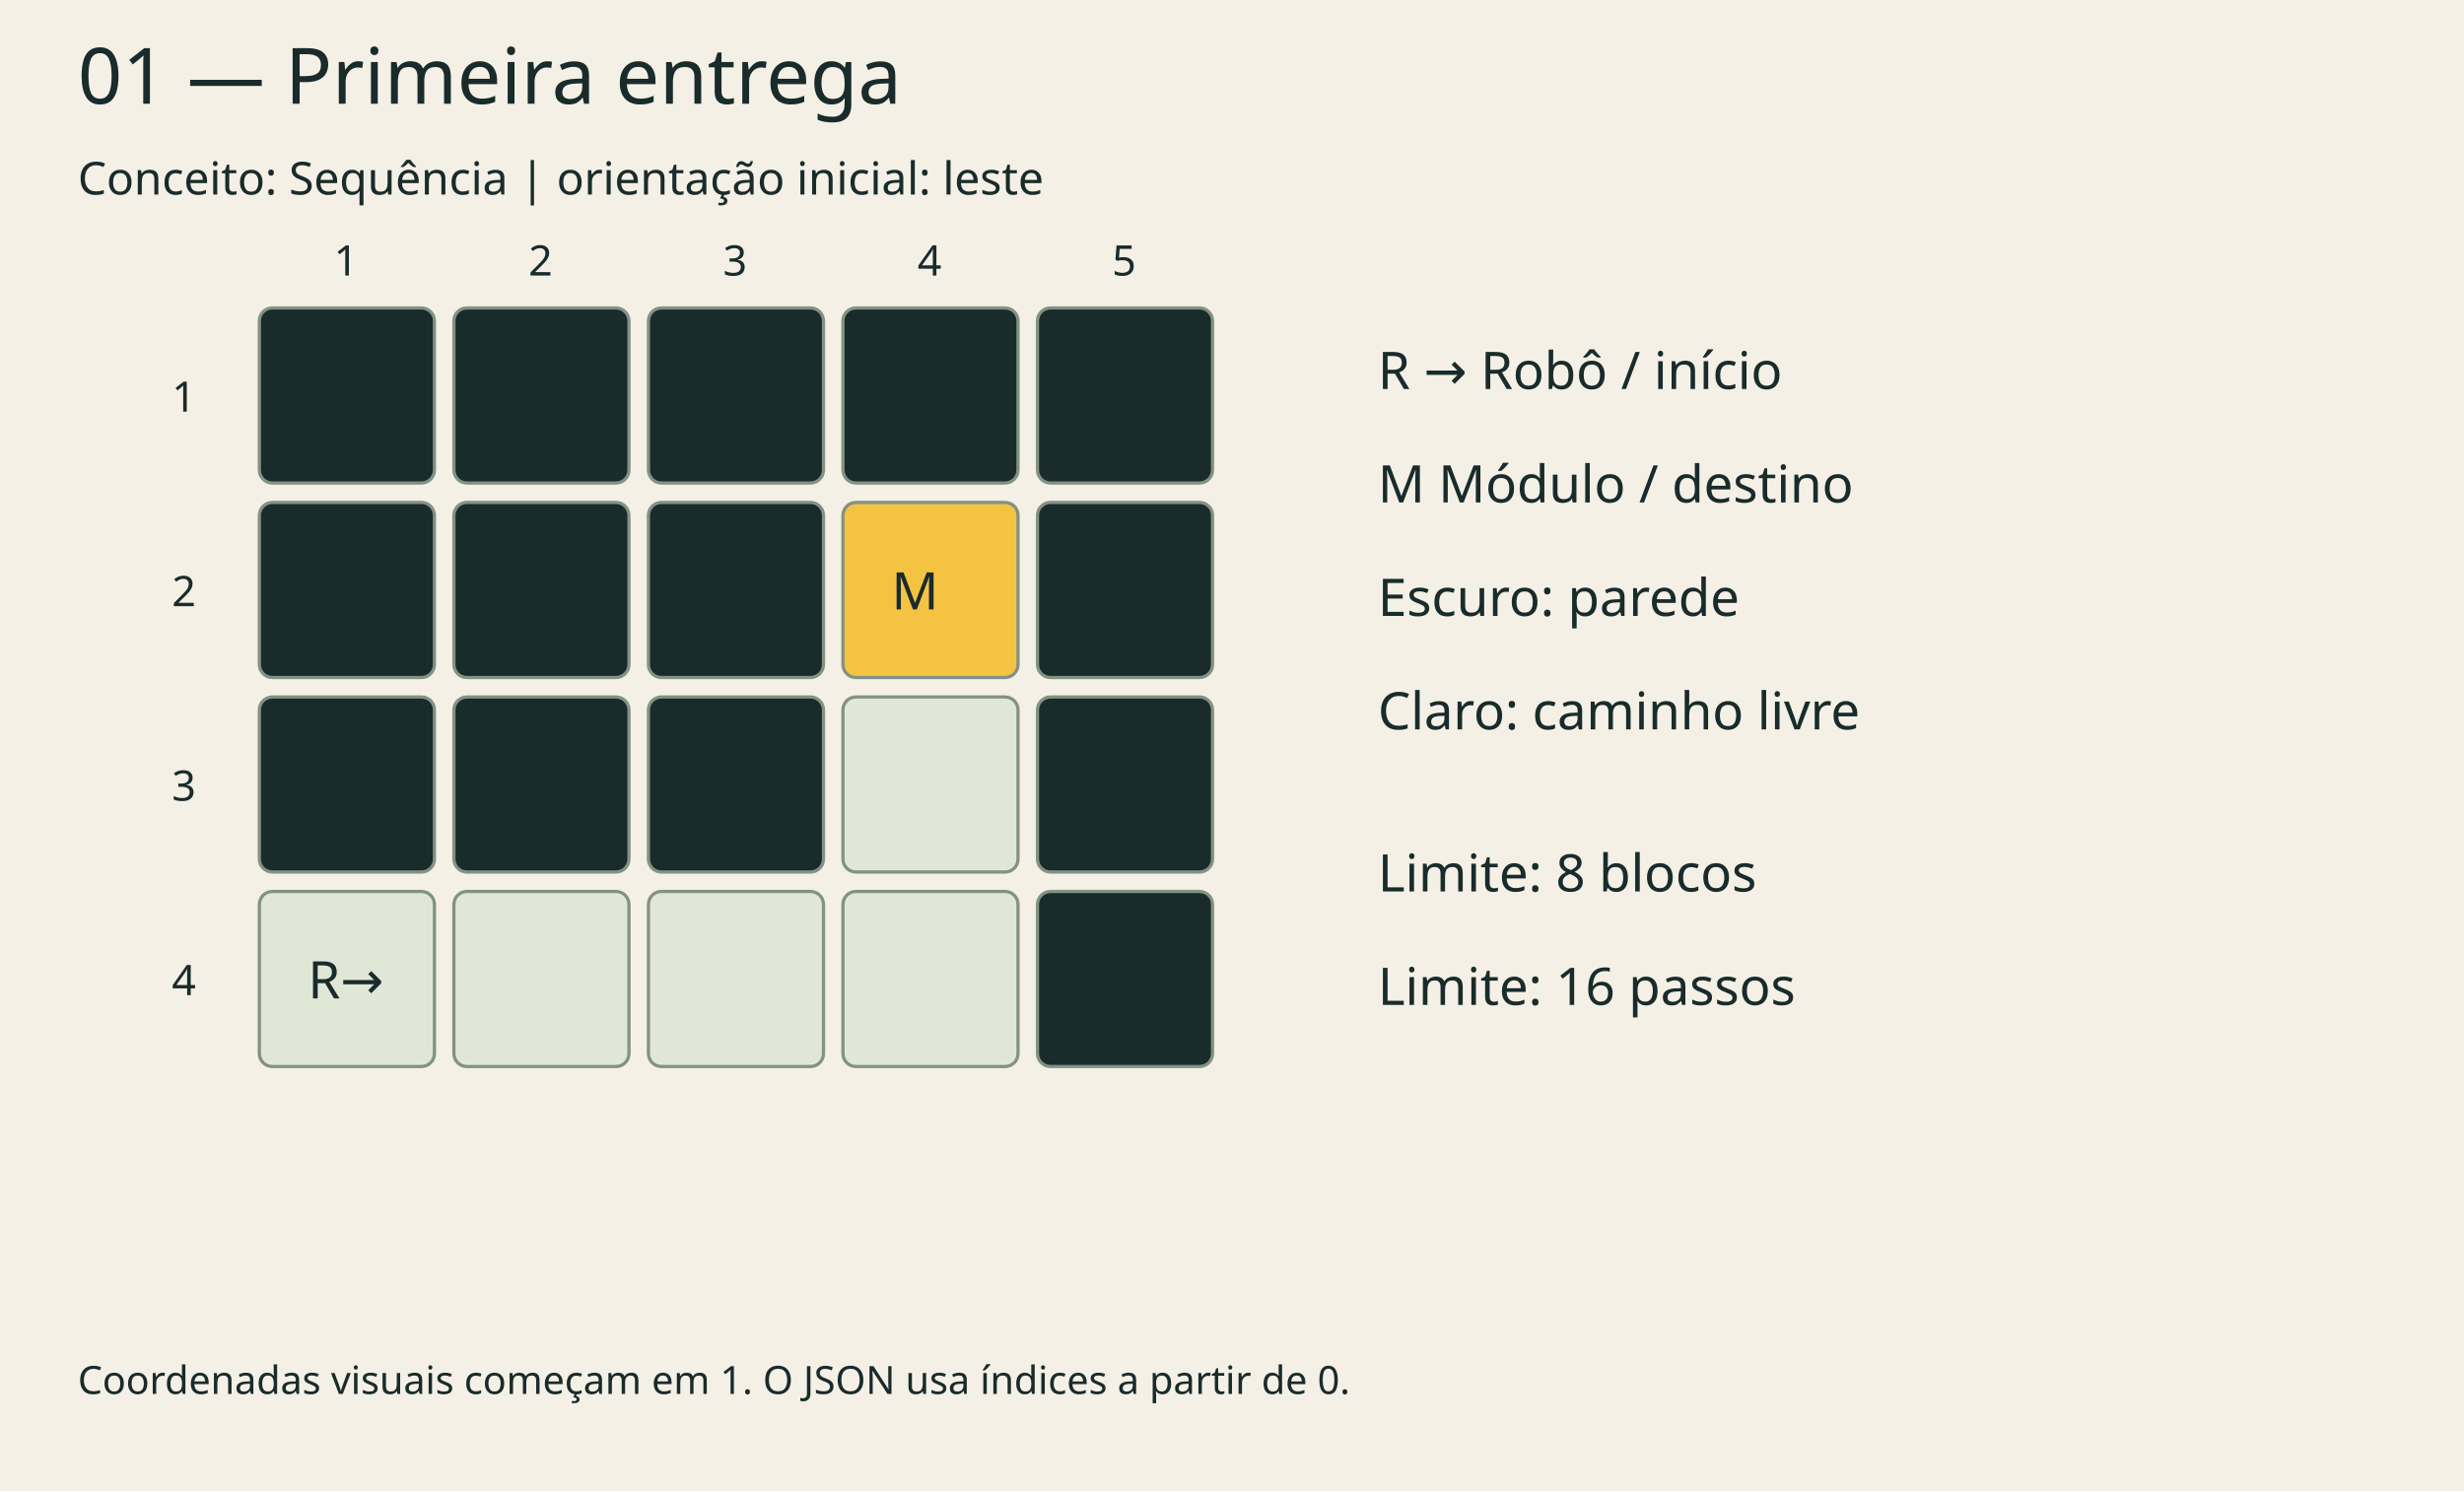
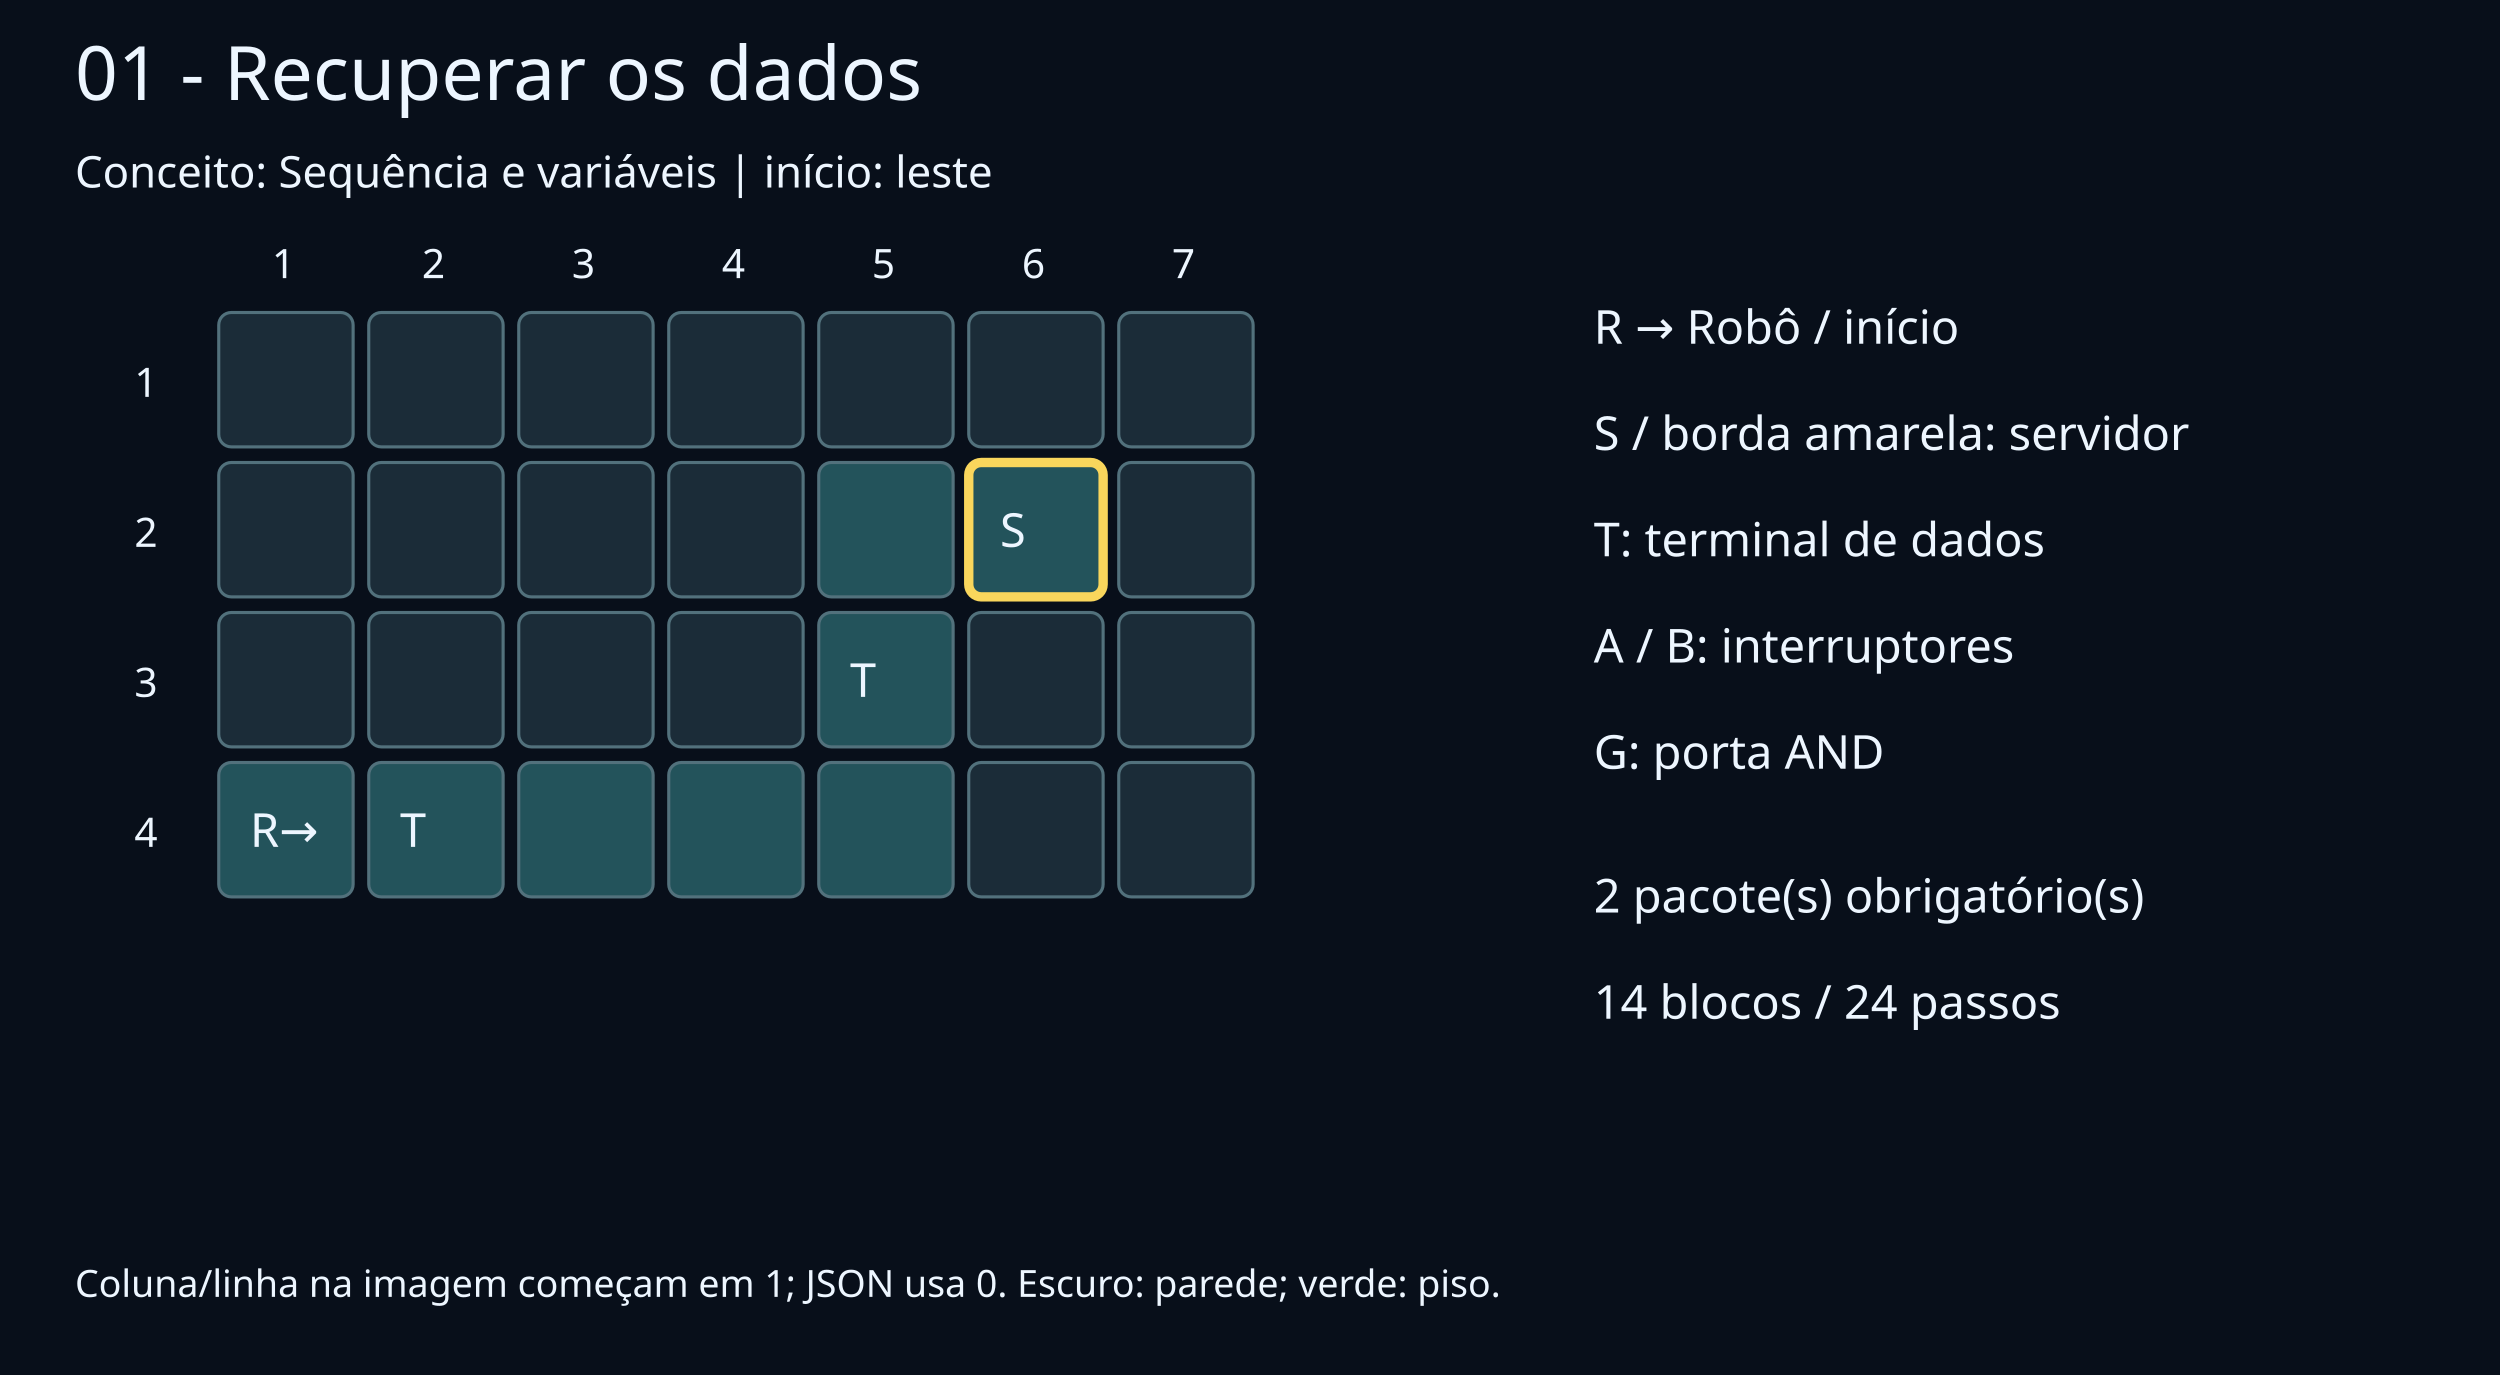
- <svg xmlns="http://www.w3.org/2000/svg" width="760" height="460" viewBox="0 0 760 460">
-   <rect width="100%" height="100%" fill="#f4f0e6" />
-   <g font-family="sans-serif" fill="#192b2b">
-     <text x="24" y="32" font-size="24">01 — Primeira entrega</text>
-     <text x="24" y="60" font-size="14">Conceito: Sequência | orientação inicial: leste</text>
-     <rect x="80" y="95" width="54" height="54" rx="4" fill="#192b2b" stroke="#829283" />
-     <text x="53" y="127" font-size="13">1</text>
-     <text x="103" y="85" font-size="13">1</text>
-     <rect x="140" y="95" width="54" height="54" rx="4" fill="#192b2b" stroke="#829283" />
-     <text x="163" y="85" font-size="13">2</text>
-     <rect x="200" y="95" width="54" height="54" rx="4" fill="#192b2b" stroke="#829283" />
-     <text x="223" y="85" font-size="13">3</text>
-     <rect x="260" y="95" width="54" height="54" rx="4" fill="#192b2b" stroke="#829283" />
-     <text x="283" y="85" font-size="13">4</text>
-     <rect x="320" y="95" width="54" height="54" rx="4" fill="#192b2b" stroke="#829283" />
-     <text x="343" y="85" font-size="13">5</text>
-     <rect x="80" y="155" width="54" height="54" rx="4" fill="#192b2b" stroke="#829283" />
-     <text x="53" y="187" font-size="13">2</text>
-     <rect x="140" y="155" width="54" height="54" rx="4" fill="#192b2b" stroke="#829283" />
-     <rect x="200" y="155" width="54" height="54" rx="4" fill="#192b2b" stroke="#829283" />
-     <rect x="260" y="155" width="54" height="54" rx="4" fill="#f5c342" stroke="#829283" />
-     <text x="275" y="188" font-size="16">M</text>
-     <rect x="320" y="155" width="54" height="54" rx="4" fill="#192b2b" stroke="#829283" />
-     <rect x="80" y="215" width="54" height="54" rx="4" fill="#192b2b" stroke="#829283" />
-     <text x="53" y="247" font-size="13">3</text>
-     <rect x="140" y="215" width="54" height="54" rx="4" fill="#192b2b" stroke="#829283" />
-     <rect x="200" y="215" width="54" height="54" rx="4" fill="#192b2b" stroke="#829283" />
-     <rect x="260" y="215" width="54" height="54" rx="4" fill="#e1e7d6" stroke="#829283" />
-     <rect x="320" y="215" width="54" height="54" rx="4" fill="#192b2b" stroke="#829283" />
-     <rect x="80" y="275" width="54" height="54" rx="4" fill="#e1e7d6" stroke="#829283" />
-     <text x="95" y="308" font-size="16">R→</text>
-     <text x="53" y="307" font-size="13">4</text>
-     <rect x="140" y="275" width="54" height="54" rx="4" fill="#e1e7d6" stroke="#829283" />
-     <rect x="200" y="275" width="54" height="54" rx="4" fill="#e1e7d6" stroke="#829283" />
-     <rect x="260" y="275" width="54" height="54" rx="4" fill="#e1e7d6" stroke="#829283" />
-     <rect x="320" y="275" width="54" height="54" rx="4" fill="#192b2b" stroke="#829283" />
-     <text x="425" y="120" font-size="16">R → Robô / início</text>
-     <text x="425" y="155" font-size="16">M  Módulo / destino</text>
-     <text x="425" y="190" font-size="16">Escuro: parede</text>
-     <text x="425" y="225" font-size="16">Claro: caminho livre</text>
-     <text x="425" y="275" font-size="16">Limite: 8 blocos</text>
-     <text x="425" y="310" font-size="16">Limite: 16 passos</text>
-     <text x="24" y="430" font-size="12">Coordenadas visuais começam em 1. O JSON usa índices a partir de 0.</text>
+ <svg xmlns="http://www.w3.org/2000/svg" width="800" height="440" viewBox="0 0 800 440">
+   <rect width="100%" height="100%" fill="#080f1a" />
+   <g font-family="sans-serif" fill="#edf6ff">
+     <text x="24" y="32" font-size="24">01 - Recuperar os dados</text>
+     <text x="24" y="60" font-size="14">Conceito: Sequência e variáveis | início: leste</text>
+     <rect x="70" y="100" width="43" height="43" rx="4" fill="#1b2c38" stroke="#52717c" stroke-width="1" />
+     <text x="43" y="127" font-size="13">1</text>
+     <text x="87" y="89" font-size="13">1</text>
+     <rect x="118" y="100" width="43" height="43" rx="4" fill="#1b2c38" stroke="#52717c" stroke-width="1" />
+     <text x="135" y="89" font-size="13">2</text>
+     <rect x="166" y="100" width="43" height="43" rx="4" fill="#1b2c38" stroke="#52717c" stroke-width="1" />
+     <text x="183" y="89" font-size="13">3</text>
+     <rect x="214" y="100" width="43" height="43" rx="4" fill="#1b2c38" stroke="#52717c" stroke-width="1" />
+     <text x="231" y="89" font-size="13">4</text>
+     <rect x="262" y="100" width="43" height="43" rx="4" fill="#1b2c38" stroke="#52717c" stroke-width="1" />
+     <text x="279" y="89" font-size="13">5</text>
+     <rect x="310" y="100" width="43" height="43" rx="4" fill="#1b2c38" stroke="#52717c" stroke-width="1" />
+     <text x="327" y="89" font-size="13">6</text>
+     <rect x="358" y="100" width="43" height="43" rx="4" fill="#1b2c38" stroke="#52717c" stroke-width="1" />
+     <text x="375" y="89" font-size="13">7</text>
+     <rect x="70" y="148" width="43" height="43" rx="4" fill="#1b2c38" stroke="#52717c" stroke-width="1" />
+     <text x="43" y="175" font-size="13">2</text>
+     <rect x="118" y="148" width="43" height="43" rx="4" fill="#1b2c38" stroke="#52717c" stroke-width="1" />
+     <rect x="166" y="148" width="43" height="43" rx="4" fill="#1b2c38" stroke="#52717c" stroke-width="1" />
+     <rect x="214" y="148" width="43" height="43" rx="4" fill="#1b2c38" stroke="#52717c" stroke-width="1" />
+     <rect x="262" y="148" width="43" height="43" rx="4" fill="#23535b" stroke="#52717c" stroke-width="1" />
+     <rect x="310" y="148" width="43" height="43" rx="4" fill="#23535b" stroke="#f9d65c" stroke-width="3" />
+     <text x="320" y="175" font-size="15">S</text>
+     <rect x="358" y="148" width="43" height="43" rx="4" fill="#1b2c38" stroke="#52717c" stroke-width="1" />
+     <rect x="70" y="196" width="43" height="43" rx="4" fill="#1b2c38" stroke="#52717c" stroke-width="1" />
+     <text x="43" y="223" font-size="13">3</text>
+     <rect x="118" y="196" width="43" height="43" rx="4" fill="#1b2c38" stroke="#52717c" stroke-width="1" />
+     <rect x="166" y="196" width="43" height="43" rx="4" fill="#1b2c38" stroke="#52717c" stroke-width="1" />
+     <rect x="214" y="196" width="43" height="43" rx="4" fill="#1b2c38" stroke="#52717c" stroke-width="1" />
+     <rect x="262" y="196" width="43" height="43" rx="4" fill="#23535b" stroke="#52717c" stroke-width="1" />
+     <text x="272" y="223" font-size="15">T</text>
+     <rect x="310" y="196" width="43" height="43" rx="4" fill="#1b2c38" stroke="#52717c" stroke-width="1" />
+     <rect x="358" y="196" width="43" height="43" rx="4" fill="#1b2c38" stroke="#52717c" stroke-width="1" />
+     <rect x="70" y="244" width="43" height="43" rx="4" fill="#23535b" stroke="#52717c" stroke-width="1" />
+     <text x="80" y="271" font-size="15">R→</text>
+     <text x="43" y="271" font-size="13">4</text>
+     <rect x="118" y="244" width="43" height="43" rx="4" fill="#23535b" stroke="#52717c" stroke-width="1" />
+     <text x="128" y="271" font-size="15">T</text>
+     <rect x="166" y="244" width="43" height="43" rx="4" fill="#23535b" stroke="#52717c" stroke-width="1" />
+     <rect x="214" y="244" width="43" height="43" rx="4" fill="#23535b" stroke="#52717c" stroke-width="1" />
+     <rect x="262" y="244" width="43" height="43" rx="4" fill="#23535b" stroke="#52717c" stroke-width="1" />
+     <rect x="310" y="244" width="43" height="43" rx="4" fill="#1b2c38" stroke="#52717c" stroke-width="1" />
+     <rect x="358" y="244" width="43" height="43" rx="4" fill="#1b2c38" stroke="#52717c" stroke-width="1" />
+     <text x="510" y="110" font-size="15">R → Robô / início</text>
+     <text x="510" y="144" font-size="15">S / borda amarela: servidor</text>
+     <text x="510" y="178" font-size="15">T: terminal de dados</text>
+     <text x="510" y="212" font-size="15">A / B: interruptores</text>
+     <text x="510" y="246" font-size="15">G: porta AND</text>
+     <text x="510" y="292" font-size="15">2 pacote(s) obrigatório(s)</text>
+     <text x="510" y="326" font-size="15">14 blocos / 24 passos</text>
+     <text x="24" y="415" font-size="12">Coluna/linha na imagem começam em 1; JSON usa 0. Escuro: parede; verde: piso.</text>
  </g>
</svg>
